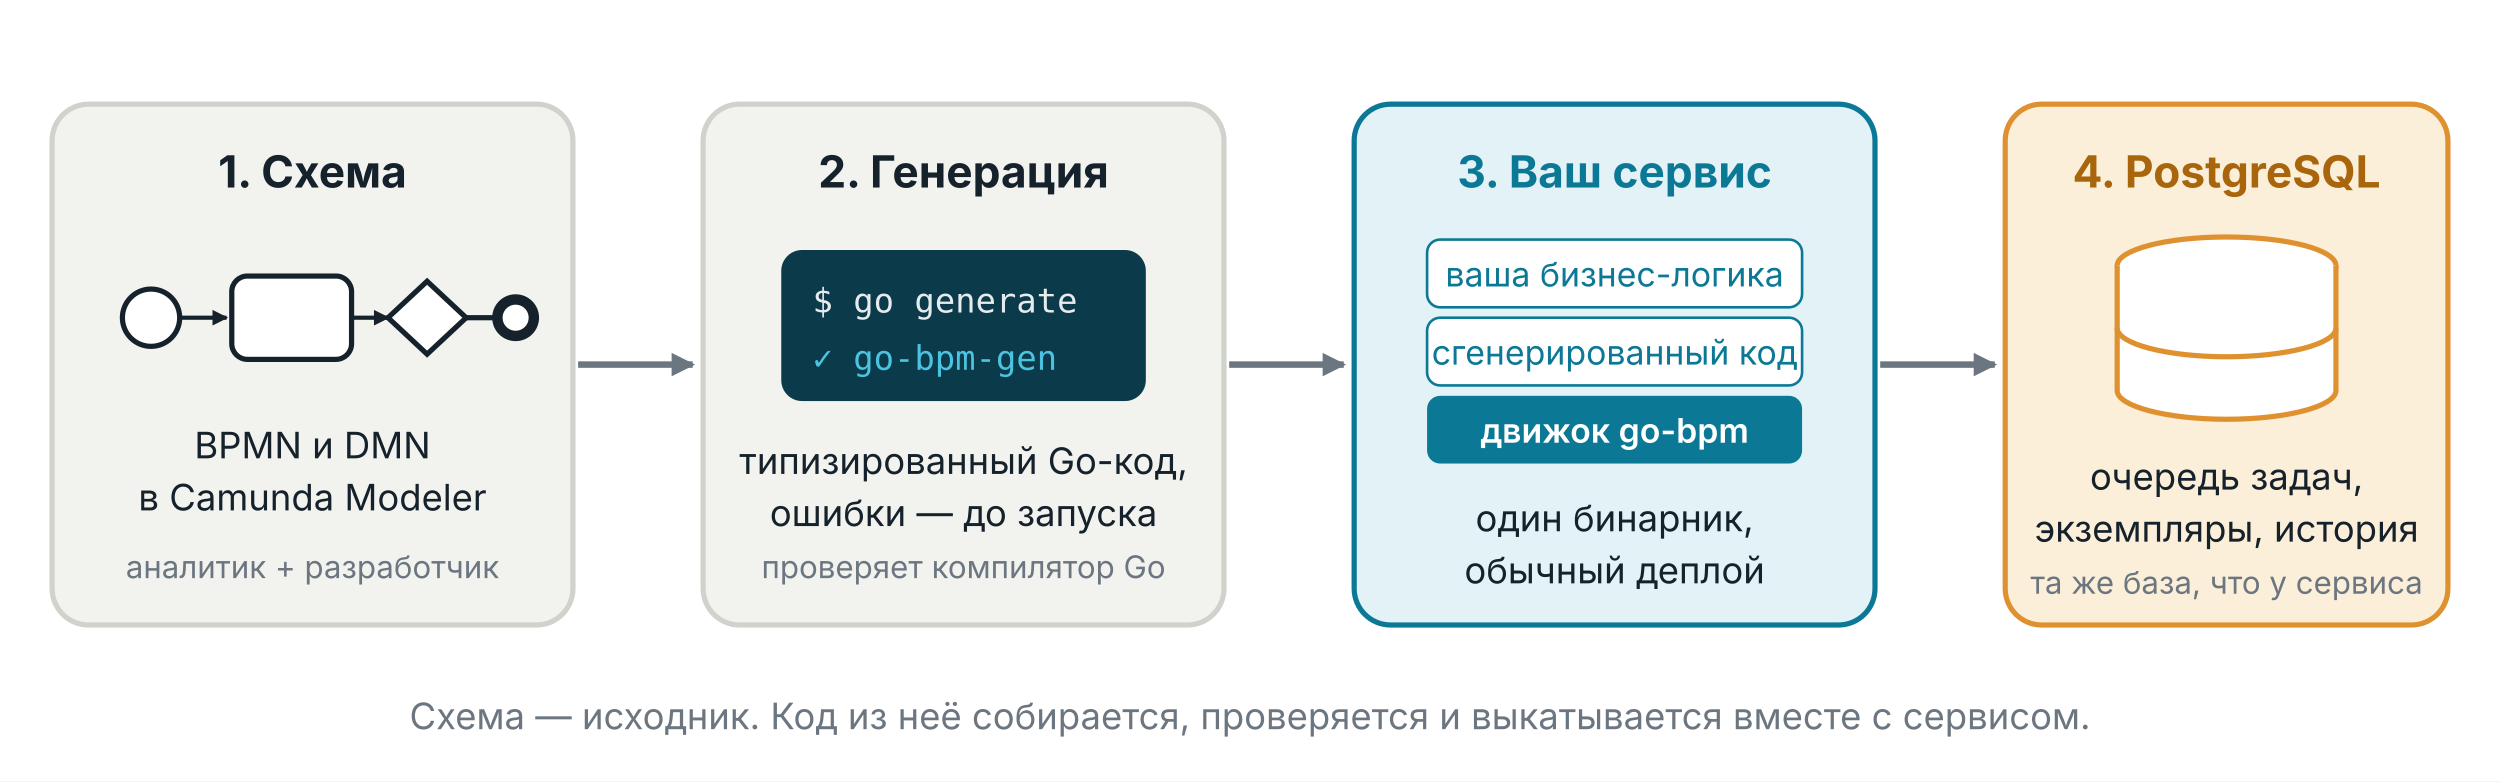
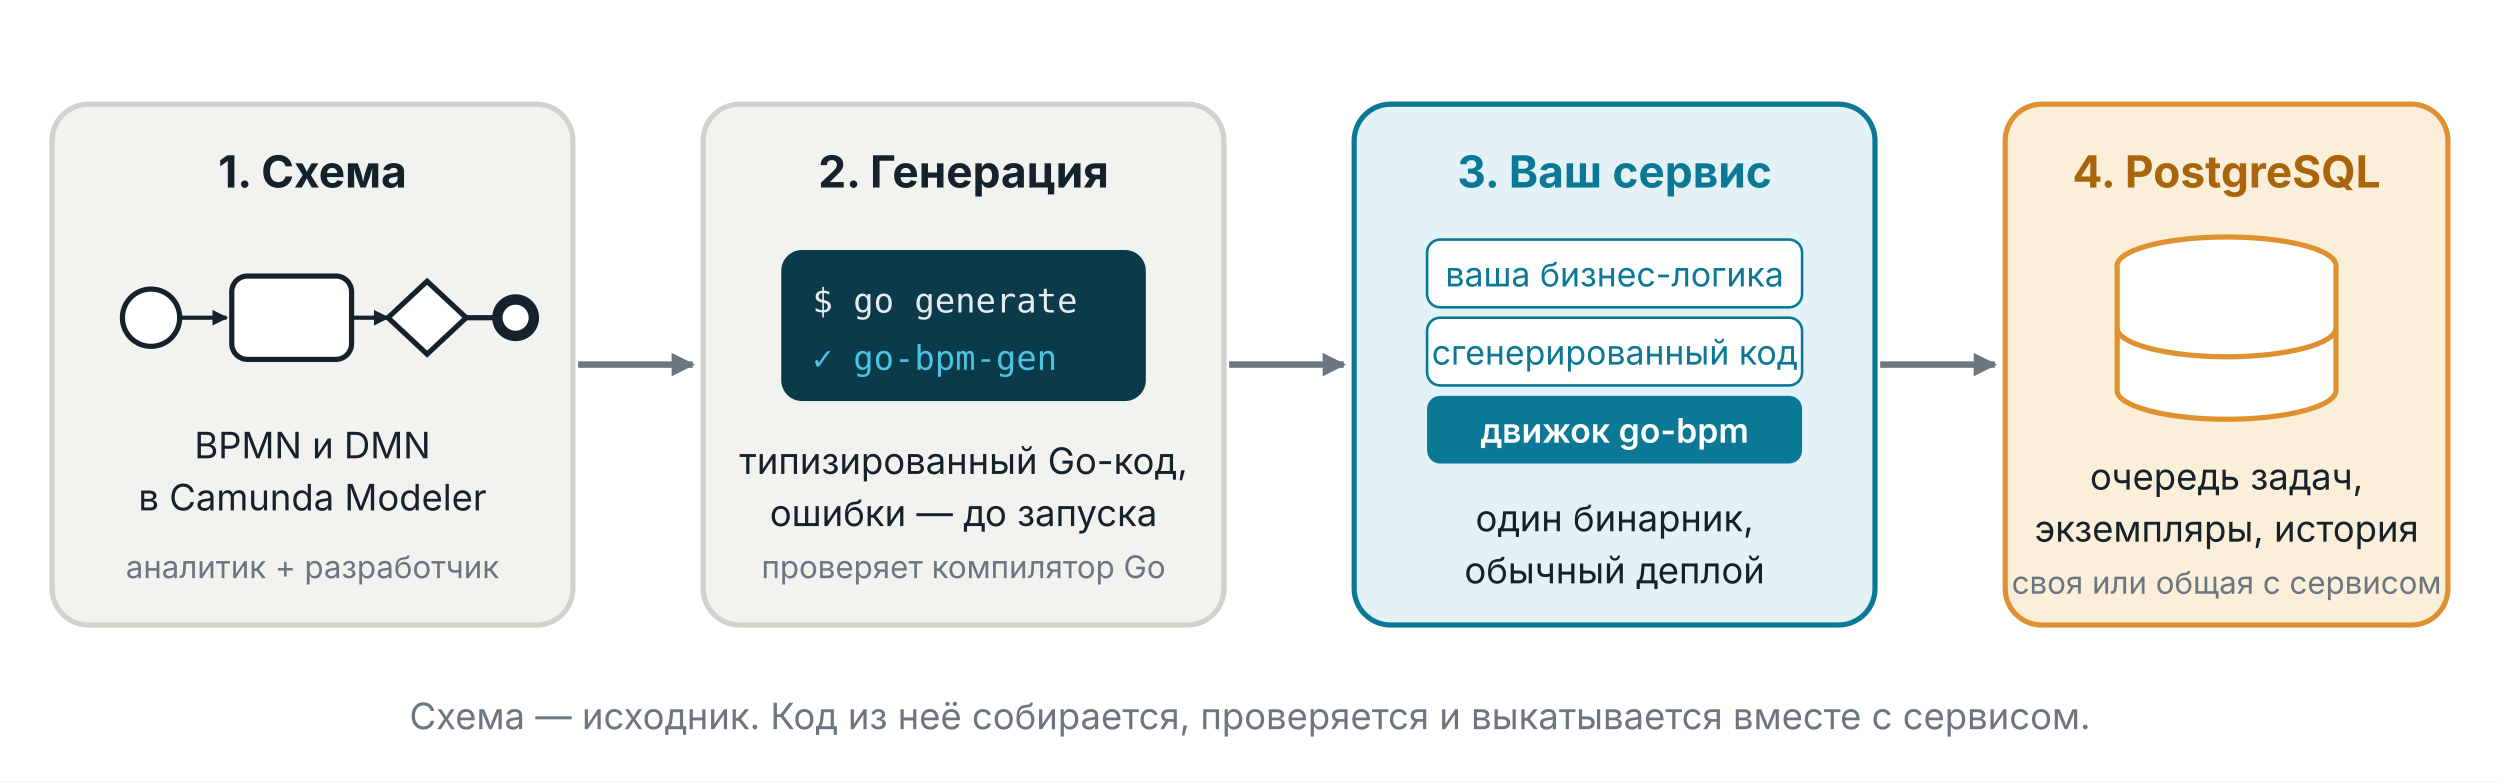
<svg xmlns="http://www.w3.org/2000/svg" viewBox="0 0 960 300" width="960" height="300" font-family="Inter, 'Segoe UI', Arial, sans-serif">
  <defs>
    <marker id="a" viewBox="0 0 10 10" refX="9" refY="5" markerUnits="userSpaceOnUse" markerWidth="9" markerHeight="9" orient="auto-start-reverse">
      <path d="M0 0L10 5L0 10z" fill="#6b7680" />
    </marker>
    <marker id="s" viewBox="0 0 10 10" refX="9" refY="5" markerUnits="userSpaceOnUse" markerWidth="6" markerHeight="6" orient="auto">
      <path d="M0 0L10 5L0 10z" fill="#15212b" />
    </marker>
  </defs>
  <rect width="960" height="300" fill="#ffffff" />
  <rect x="20" y="40" width="200" height="200" rx="14" fill="#f2f3ef" stroke="#cfd3cb" stroke-width="2" />
  <text x="120" y="72" text-anchor="middle" font-size="17" font-weight="700" fill="#15212b">1. Схема</text>
  <circle cx="58" cy="122" r="11" fill="#fff" stroke="#15212b" stroke-width="2" />
  <path d="M69 122h18" stroke="#15212b" stroke-width="1.6" marker-end="url(#s)" />
  <rect x="89" y="106" width="46" height="32" rx="6" fill="#fff" stroke="#15212b" stroke-width="2" />
  <path d="M135 122h14" stroke="#15212b" stroke-width="1.6" marker-end="url(#s)" />
  <path d="M164 108l15 14-15 14-15-14z" fill="#fff" stroke="#15212b" stroke-width="2" />
  <path d="M179 122h12" stroke="#15212b" stroke-width="2" />
  <circle cx="198" cy="122" r="7" fill="#fff" stroke="#15212b" stroke-width="4" />
  <text x="120" y="176" text-anchor="middle" font-size="14" fill="#15212b">BPMN и DMN</text>
  <text x="120" y="196" text-anchor="middle" font-size="14" fill="#15212b">в Camunda Modeler</text>
  <text x="120" y="222" text-anchor="middle" font-size="12" fill="#6b7680">аналитик + разработчик</text>
  <path d="M222 140h44" stroke="#6b7680" stroke-width="2.5" marker-end="url(#a)" />
  <rect x="270" y="40" width="200" height="200" rx="14" fill="#f2f3ef" stroke="#cfd3cb" stroke-width="2" />
  <text x="370" y="72" text-anchor="middle" font-size="17" font-weight="700" fill="#15212b">2. Генерация</text>
  <rect x="300" y="96" width="140" height="58" rx="8" fill="#0b3a4a" />
  <text x="312" y="120" font-family="'JetBrains Mono', Consolas, monospace" font-size="13" fill="#e6ebee">$ go generate</text>
  <text x="312" y="142" font-family="'JetBrains Mono', Consolas, monospace" font-size="13" fill="#4cc3e0">✓ go-bpm-gen</text>
  <text x="370" y="182" text-anchor="middle" font-size="14" fill="#15212b">типизированный Go-код,</text>
  <text x="370" y="202" text-anchor="middle" font-size="14" fill="#15212b">ошибки — до запуска</text>
  <text x="370" y="222" text-anchor="middle" font-size="12" fill="#6b7680">проверяет компилятор Go</text>
  <path d="M472 140h44" stroke="#6b7680" stroke-width="2.5" marker-end="url(#a)" />
  <rect x="520" y="40" width="200" height="200" rx="14" fill="#e2f2f6" stroke="#0b7896" stroke-width="2" />
  <text x="620" y="72" text-anchor="middle" font-size="17" font-weight="700" fill="#0b7896">3. Ваш сервис</text>
  <rect x="548" y="92" width="144" height="26" rx="5" fill="#fff" stroke="#0b7896" />
  <text x="620" y="110" text-anchor="middle" font-size="13" fill="#0b7896">ваша бизнес-логика</text>
  <rect x="548" y="122" width="144" height="26" rx="5" fill="#fff" stroke="#0b7896" />
  <text x="620" y="140" text-anchor="middle" font-size="13" fill="#0b7896">сгенерированный код</text>
  <rect x="548" y="152" width="144" height="26" rx="5" fill="#0b7896" />
  <text x="620" y="170" text-anchor="middle" font-size="13" fill="#fff" font-weight="600">движок go-bpm</text>
  <text x="620" y="204" text-anchor="middle" font-size="14" fill="#15212b">один бинарник,</text>
  <text x="620" y="224" text-anchor="middle" font-size="14" fill="#15212b">обычный деплой</text>
  <path d="M722 140h44" stroke="#6b7680" stroke-width="2.5" marker-end="url(#a)" />
  <rect x="770" y="40" width="170" height="200" rx="14" fill="#fbefd9" stroke="#e0912f" stroke-width="2" />
  <text x="855" y="72" text-anchor="middle" font-size="17" font-weight="700" fill="#a8650b">4. PostgreSQL</text>
  <ellipse cx="855" cy="102" rx="42" ry="11" fill="#fff" stroke="#e0912f" stroke-width="2" />
  <path d="M813 102v48c0 6 19 11 42 11s42-5 42-11v-48" fill="#fff" stroke="#e0912f" stroke-width="2" />
  <path d="M813 126c0 6 19 11 42 11s42-5 42-11" fill="none" stroke="#e0912f" stroke-width="2" />
  <text x="855" y="188" text-anchor="middle" font-size="14" fill="#15212b">очередь задач,</text>
  <text x="855" y="208" text-anchor="middle" font-size="14" fill="#15212b">экземпляры, история</text>
-   <text x="855" y="228" text-anchor="middle" font-size="12" fill="#6b7680">та же база, что у сервиса</text>
+   <text x="855" y="228" text-anchor="middle" font-size="12" fill="#6b7680">своя или общая с сервисом</text>
  <text x="480" y="280" text-anchor="middle" font-size="14" fill="#6b7680">Схема — исходник. Код из неё собирается, проверяется и выкатывается вместе с сервисом.</text>
</svg>
